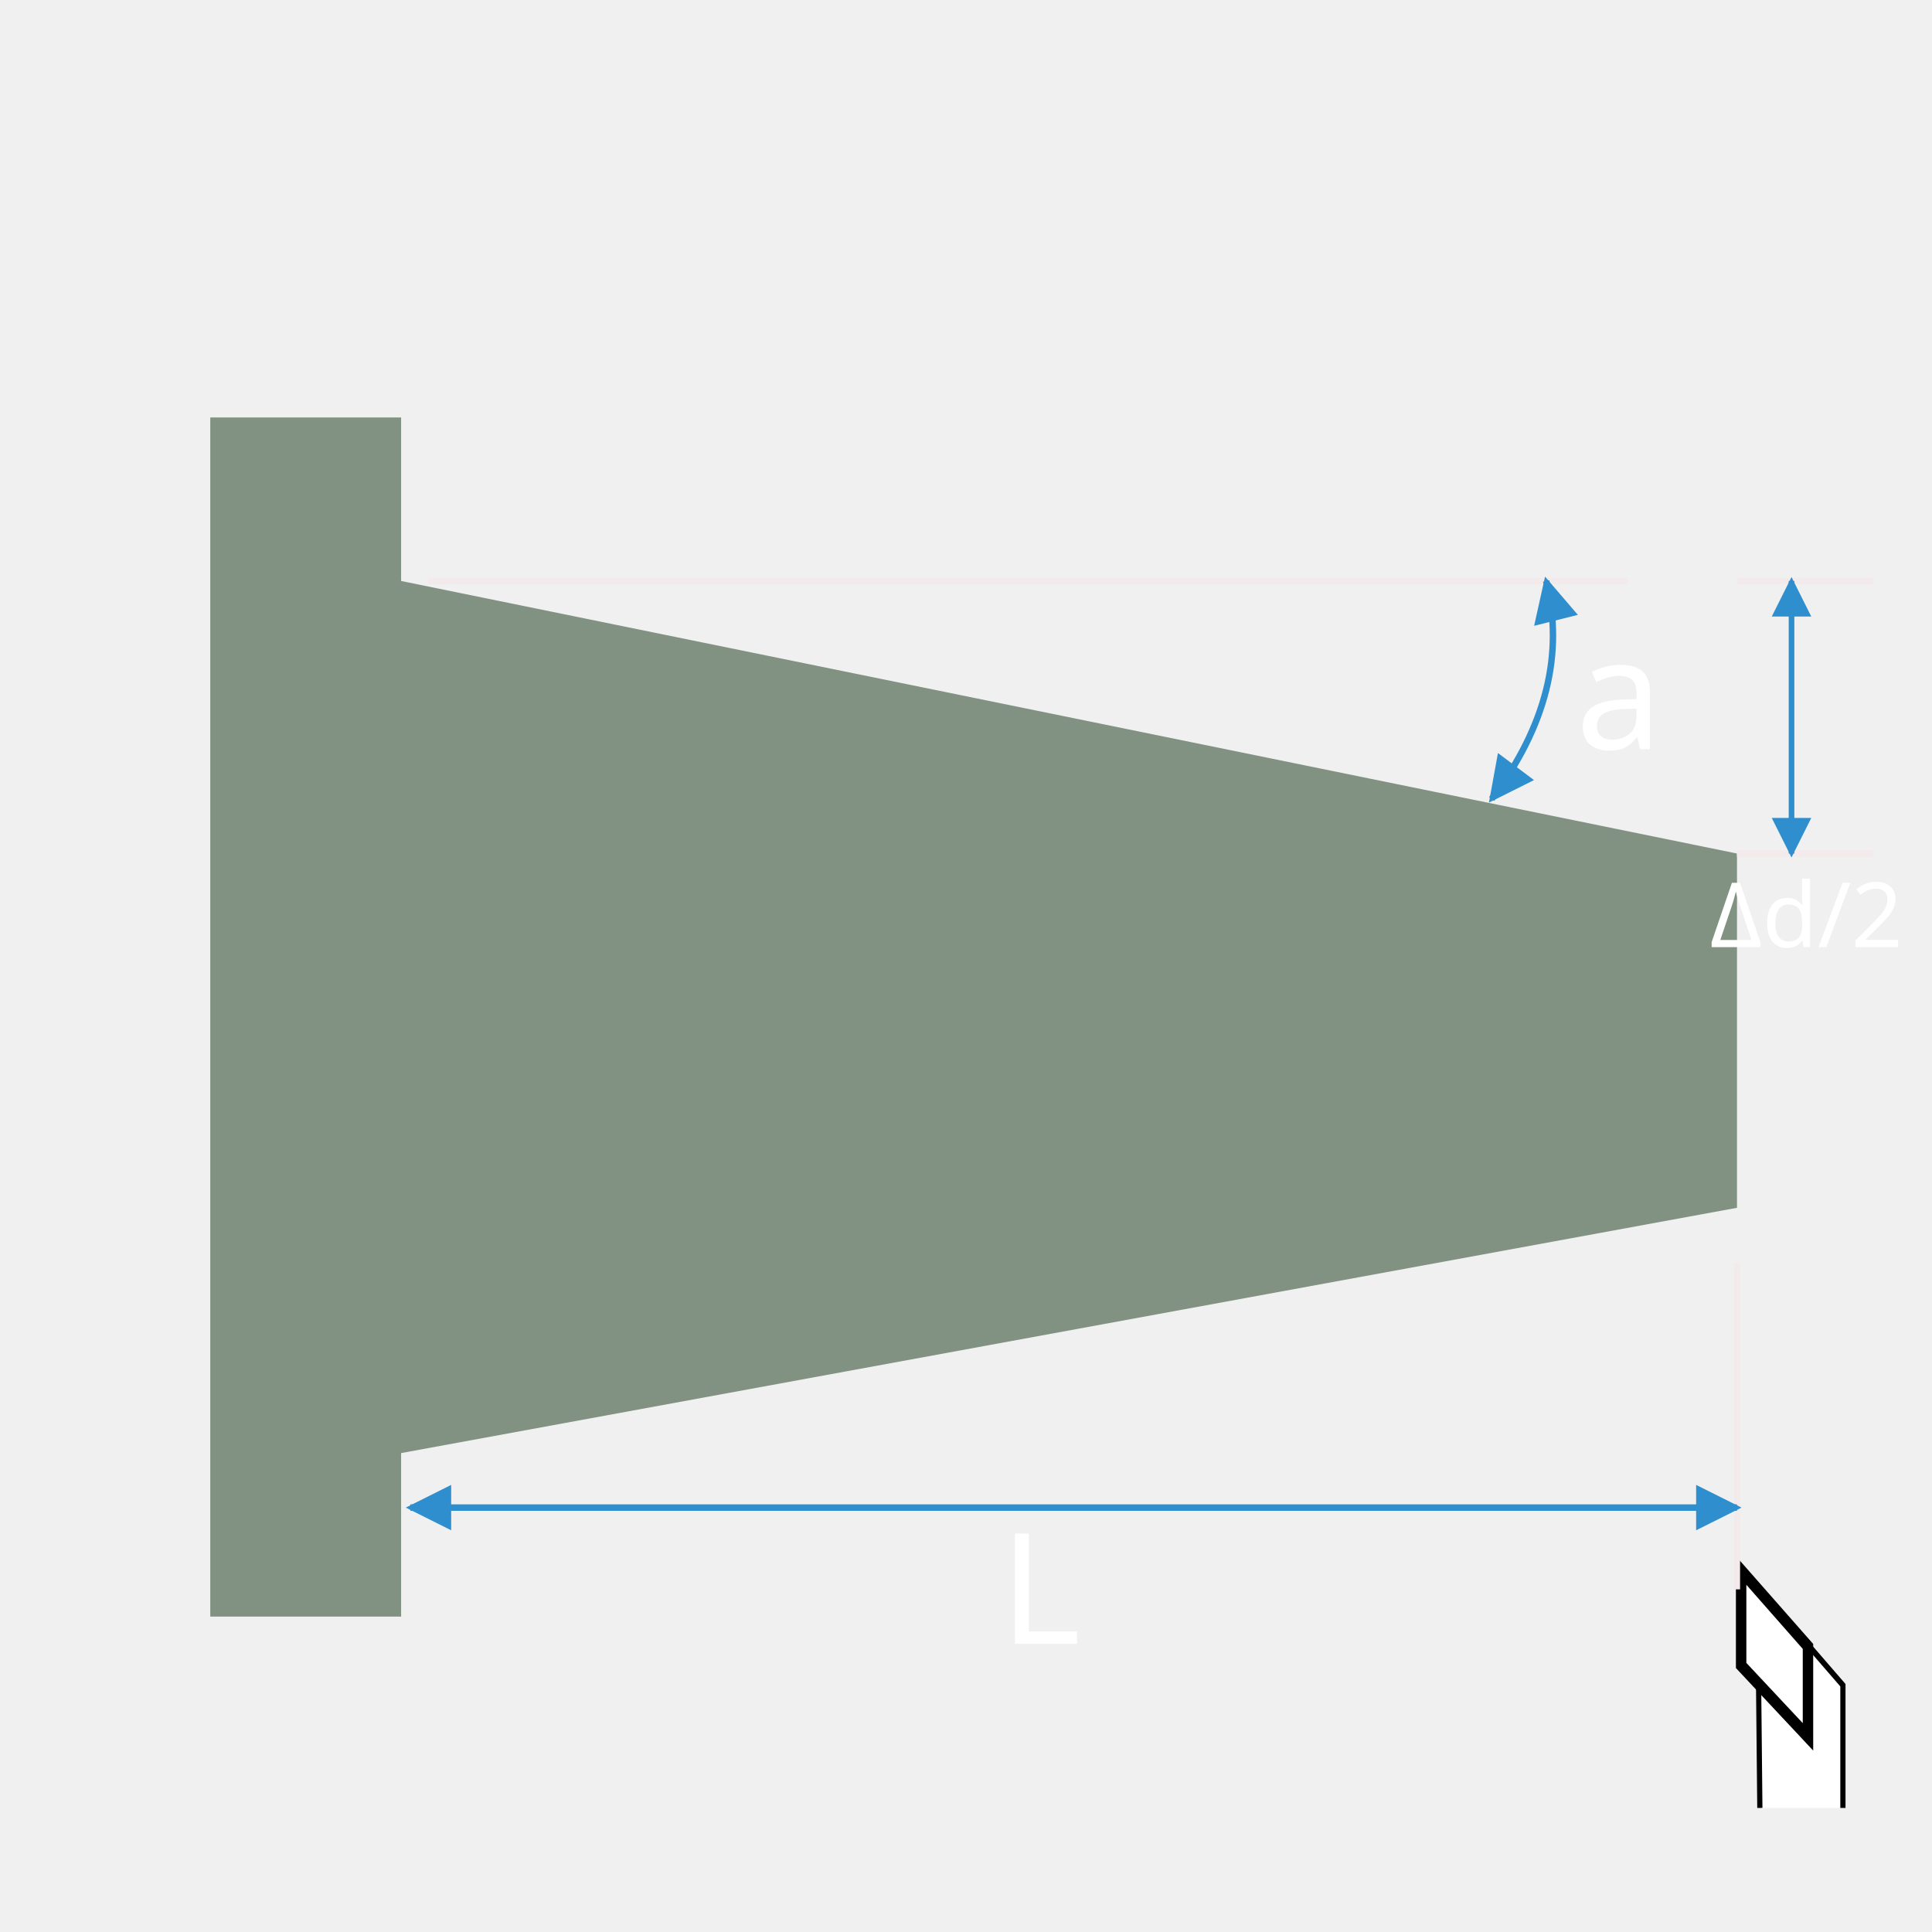
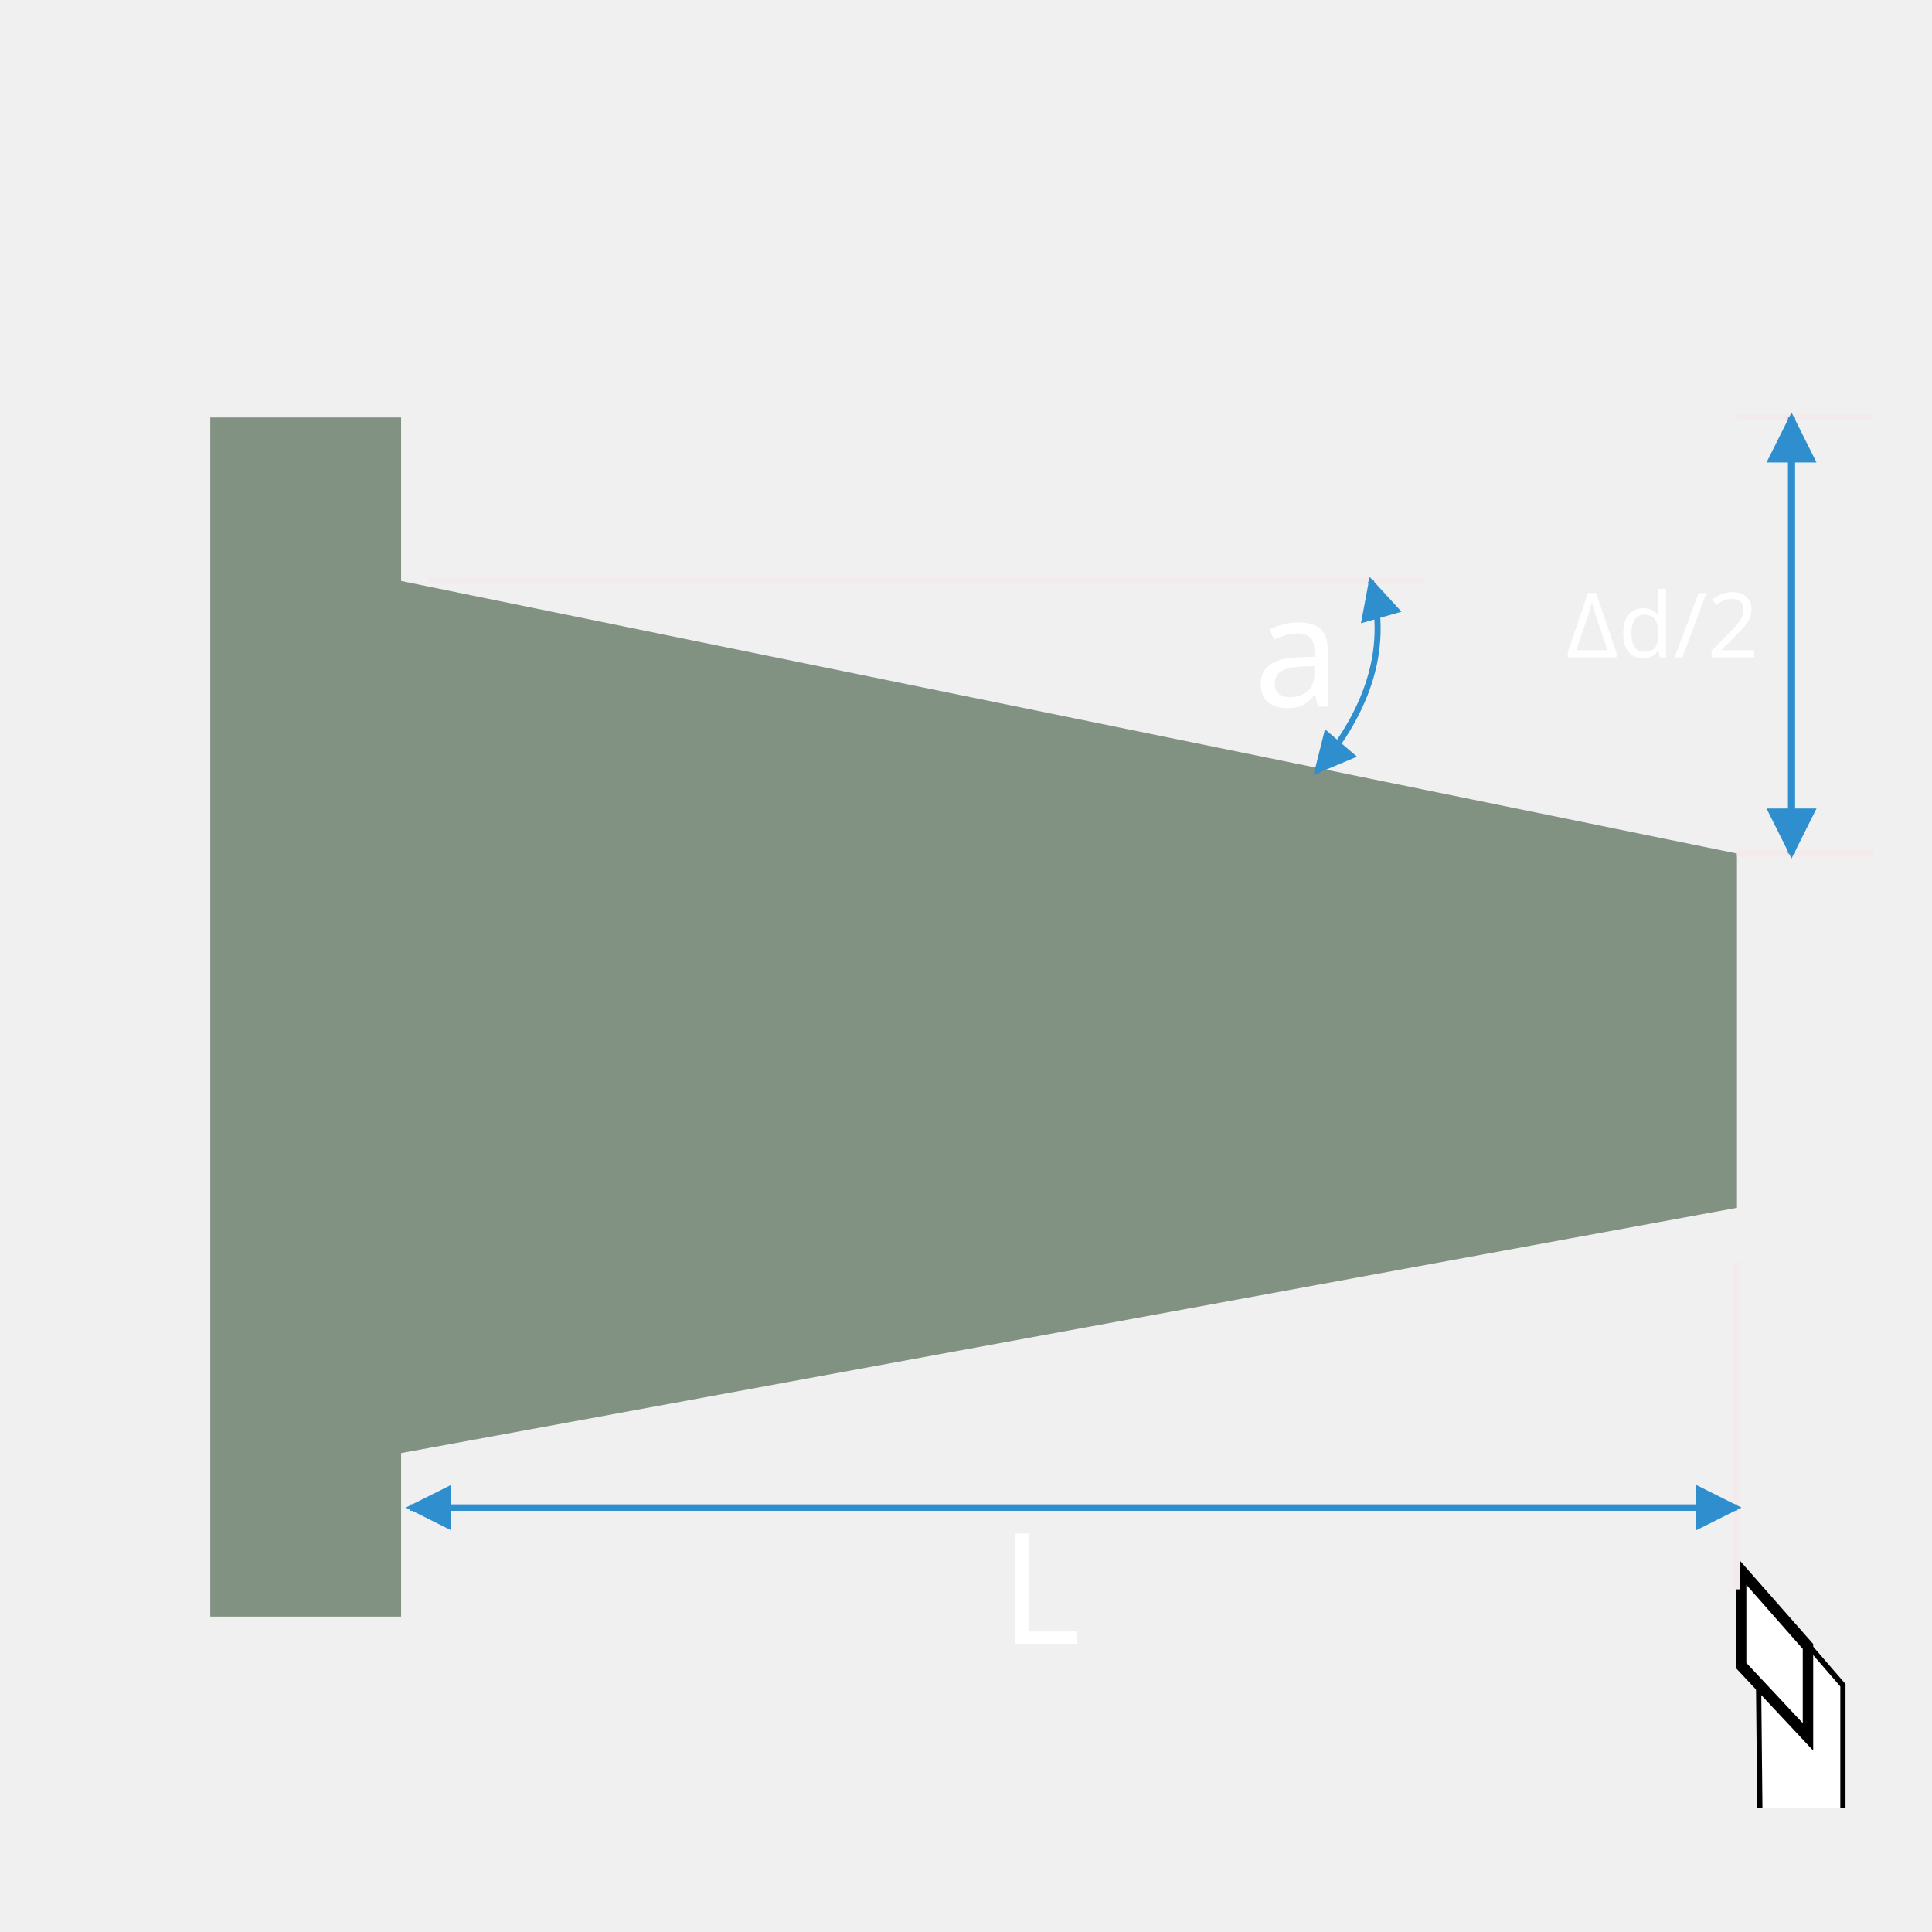
<svg xmlns="http://www.w3.org/2000/svg" width="600" height="600" viewBox="3.1 6.587 600 600" version="1.1" id="svg5114">
  <defs id="defs5108">
    <linearGradient id="linearGradient874">
      <stop style="stop-color:#00ff00;stop-opacity:1;" offset="0" id="stop872" />
    </linearGradient>
    <linearGradient id="linearGradient2484">
      <stop style="stop-color:#007800;stop-opacity:1;" offset="0" id="stop2480" />
      <stop style="stop-color:#001e00;stop-opacity:0.881;" offset="1" id="stop2482" />
    </linearGradient>
    <linearGradient id="linearGradient2428">
      <stop style="stop-color:#007800;stop-opacity:1;" offset="0" id="stop2426" />
    </linearGradient>
    <marker id="arrow" viewBox="0 0 10 10" refX="9" refY="5" markerWidth="7" markerHeight="7" orient="auto-start-reverse" preserveAspectRatio="xMidYMid">
      <path d="M 0,0 10,5 0,10 Z" fill="#2f8fce" id="path1" />
    </marker>
    <marker id="arrow-4" viewBox="0 0 10 10" refX="9" refY="5" markerWidth="7" markerHeight="7" orient="auto-start-reverse" preserveAspectRatio="xMidYMid">
      <path d="M 0,0 10,5 0,10 Z" fill="#2f8fce" id="path1-7" />
    </marker>
    <marker id="arrow-4-3" viewBox="0 0 10 10" refX="9" refY="5" markerWidth="7" markerHeight="7" orient="auto-start-reverse" preserveAspectRatio="xMidYMid">
      <path d="M 0,0 10,5 0,10 Z" fill="#2f8fce" id="path1-7-8" />
    </marker>
    <marker id="marker1" viewBox="0 0 10 10" refX="9" refY="5" markerWidth="7" markerHeight="7" orient="auto-start-reverse" preserveAspectRatio="xMidYMid">
      <path d="M 0,0 10,5 0,10 Z" fill="#2f8fce" id="path1-8" />
    </marker>
    <marker id="arrow-4-3-6" viewBox="0 0 10 10" refX="9" refY="5" markerWidth="7" markerHeight="7" orient="auto-start-reverse" preserveAspectRatio="xMidYMid">
      <path d="M 0,0 10,5 0,10 Z" fill="#2f8fce" id="path1-7-8-0" />
    </marker>
    <marker id="arrow-4-2" viewBox="0 0 10 10" refX="9" refY="5" markerWidth="7" markerHeight="7" orient="auto-start-reverse" preserveAspectRatio="xMidYMid">
      <path d="M 0,0 10,5 0,10 Z" fill="#2f8fce" id="path1-7-6" />
    </marker>
    <marker id="marker1-0" viewBox="0 0 10 10" refX="9" refY="5" markerWidth="7" markerHeight="7" orient="auto-start-reverse" preserveAspectRatio="xMidYMid">
      <path d="M 0,0 10,5 0,10 Z" fill="#2f8fce" id="path1-3" />
    </marker>
  </defs>
  <g id="layer1" transform="translate(-137.8955,-160.1035)" style="display:inline">
    <text id="text1800" y="286.982" x="114.668" style="font-style:normal;font-variant:normal;font-weight:normal;font-stretch:normal;font-size:10.583px;line-height:1.25;font-family:'Open Sans';-inkscape-font-specification:'Open Sans';letter-spacing:0px;word-spacing:0px;fill:#000000;fill-opacity:1;stroke:none;stroke-width:0.265" xml:space="preserve" />
    <text id="text4252" y="321.356" x="143.359" style="font-style:normal;font-variant:normal;font-weight:normal;font-stretch:normal;font-size:15.208px;line-height:140;font-family:'Open Sans';-inkscape-font-specification:'Open Sans';letter-spacing:0px;word-spacing:0px;fill:#000000;fill-opacity:1;stroke:none;stroke-width:0.265" xml:space="preserve" transform="scale(0.9995998,1.0004)" />
    <text transform="scale(-0.9995993,1.000401)" xml:space="preserve" style="font-style:normal;font-variant:normal;font-weight:normal;font-stretch:normal;font-size:15.869px;line-height:140;font-family:'Open Sans';-inkscape-font-specification:'Open Sans';letter-spacing:0px;word-spacing:0px;fill:#000000;fill-opacity:1;stroke:none;stroke-width:0.265" x="-54.474" y="305.591" id="text2397" />
    <text xml:space="preserve" style="font-style:normal;font-variant:normal;font-weight:normal;font-stretch:normal;font-size:10.583px;line-height:1.25;font-family:'Liberation Mono';-inkscape-font-specification:'Liberation Mono';letter-spacing:0px;word-spacing:0px;fill:#000000;fill-opacity:1;stroke:none;stroke-width:0.265" x="-52.813" y="243.234" id="text1666" />
    <text xml:space="preserve" style="font-style:normal;font-variant:normal;font-weight:normal;font-stretch:normal;font-size:2.822px;line-height:1.25;font-family:'Liberation Mono';-inkscape-font-specification:'Liberation Mono';letter-spacing:0px;word-spacing:0px;fill:#000000;fill-opacity:1;stroke:none;stroke-width:0.265" x="-55.425" y="217.685" id="text1794" />
    <text xml:space="preserve" style="font-style:normal;font-variant:normal;font-weight:normal;font-stretch:normal;font-size:2.822px;line-height:1.25;font-family:'Open Sans';-inkscape-font-specification:'Open Sans';letter-spacing:0px;word-spacing:0px;fill:#000000;fill-opacity:1;stroke:none;stroke-width:0.265" x="118.65" y="300.395" id="text2289" />
    <g transform="matrix(-3.103349,0,0,3.193443,568.4476,-650.1137)" id="g3198" style="stroke-width:0.057;stroke-miterlimit:4;stroke-dasharray:none" />
    <flowRoot xml:space="preserve" id="flowRoot2154" style="font-style:normal;font-variant:normal;font-weight:normal;font-stretch:normal;font-size:10.667px;line-height:1.25;font-family:'Open Sans';-inkscape-font-specification:'Open Sans';letter-spacing:0px;word-spacing:0px;fill:#000000;fill-opacity:1;stroke:none" transform="translate(16.93333)">
      <flowRegion id="flowRegion2156">
        <rect id="rect2158" width="142.606" height="10.901" x="1713.394" y="268.819" />
      </flowRegion>
      <flowPara id="flowPara2160" />
    </flowRoot>
-     <path style="fill:#829282;fill-opacity:1;stroke:none;stroke-width:4.779px;stroke-linecap:butt;stroke-linejoin:miter;stroke-opacity:1" d="m 206.3,296.338 59.267,0 v 50.782 l 414.867,84.637 v 110.028 l -414.867,76.173 v 50.782 l -59.267,0" id="path3224" />
+     <path style="fill:#829282;fill-opacity:1;stroke:none;stroke-width:4.779px;stroke-linecap:butt;stroke-linejoin:miter;stroke-opacity:1" d="m 206.3,296.338 h 59.267 v 50.782 l 414.867,84.637 v 110.028 l -414.867,76.173 v 50.782 h -59.267" id="path3224" />
    <g style="display:inline" id="g3495" transform="matrix(12.23212,0,0,13.93566,-1376.639,-1965.282)">
      <path id="path3489" d="m 168.75,193.277 -0.057,-4.931 2.166,2.196 v 2.735" style="fill:#ffffff;fill-opacity:1;stroke:#000000;stroke-width:0.132;stroke-linecap:butt;stroke-linejoin:miter;stroke-miterlimit:4;stroke-dasharray:none;stroke-opacity:1" />
      <path id="path3491" d="m 168.275,187.985 1.697,1.693 v 2.015 l -1.697,-1.591 z" style="fill:#ffffff;fill-opacity:1;stroke:#000000;stroke-width:0.265px;stroke-linecap:butt;stroke-linejoin:miter;stroke-opacity:1" />
    </g>
    <path style="display:inline;fill:none;stroke:#f3ebeb;stroke-width:1.912;stroke-linecap:butt;stroke-linejoin:miter;stroke-miterlimit:4;stroke-dasharray:none;stroke-opacity:1" d="M 680.433,558.713 V 660.277" id="path17957-1" />
-     <path style="display:inline;fill:none;stroke:#f3ebeb;stroke-width:2;stroke-linecap:butt;stroke-linejoin:miter;stroke-miterlimit:4;stroke-dasharray:none;stroke-opacity:1" d="M 646.567,347.12 H 274.033" id="path17957-1-2" />
-     <path style="display:inline;fill:none;stroke:#f3ebeb;stroke-width:2;stroke-linecap:butt;stroke-linejoin:miter;stroke-miterlimit:4;stroke-dasharray:none;stroke-opacity:1" d="M 722.767,347.12 H 680.433" id="path17957-1-2-4" />
+     <path style="display:inline;fill:none;stroke:#f3ebeb;stroke-width:1.823;stroke-linecap:butt;stroke-linejoin:miter;stroke-miterlimit:4;stroke-dasharray:none;stroke-opacity:1" d="M 583.494,347.12 H 274.033" id="path17957-1-2" />
+     <path style="display:inline;fill:none;stroke:#f3ebeb;stroke-width:2;stroke-linecap:butt;stroke-linejoin:miter;stroke-miterlimit:4;stroke-dasharray:none;stroke-opacity:1" d="M 722.767,296.338 H 680.433" id="path17957-1-2-4" />
    <path style="display:inline;fill:none;stroke:#f3ebeb;stroke-width:2;stroke-linecap:butt;stroke-linejoin:miter;stroke-miterlimit:4;stroke-dasharray:none;stroke-opacity:1" d="M 722.767,431.757 H 680.433" id="path17957-1-2-4-9" />
-     <path style="fill:#e1f0e1;fill-opacity:0.8;stroke:#2f8fce;stroke-width:1.754;stroke-dasharray:none;stroke-opacity:1;marker-start:url(#arrow-4);marker-end:url(#arrow-4)" d="m 697.367,347.12 -10e-6,84.637" id="path2" />
+     <path style="fill:#e1f0e1;fill-opacity:0.8;stroke:#2f8fce;stroke-width:2.219;stroke-dasharray:none;stroke-opacity:1;marker-start:url(#arrow-4);marker-end:url(#arrow-4)" d="m 697.367,296.338 -10e-6,135.419" id="path2" />
    <path style="display:inline;fill:#e1f0e1;fill-opacity:0.8;stroke:#2f8fce;stroke-width:2.014;stroke-dasharray:none;stroke-opacity:1;marker-start:url(#arrow-4-2);marker-end:url(#arrow-4-2)" d="M 268.423,634.886 H 680.433" id="path2-49" />
-     <text xml:space="preserve" style="font-style:normal;font-variant:normal;font-weight:normal;font-stretch:normal;font-size:28px;font-family:Sans;-inkscape-font-specification:'Sans, Normal';font-variant-ligatures:normal;font-variant-caps:normal;font-variant-numeric:normal;font-variant-east-asian:normal;writing-mode:lr-tb;direction:ltr;fill:#ffffff;fill-opacity:1;stroke:none;stroke-width:2;stroke-dasharray:none;stroke-opacity:1" x="672" y="460.827" id="text2">
-       <tspan id="tspan2" x="672" y="460.827">Δd/2</tspan>
+     <text xml:space="preserve" style="font-style:normal;font-variant:normal;font-weight:normal;font-stretch:normal;font-size:28px;font-family:Sans;-inkscape-font-specification:'Sans, Normal';font-variant-ligatures:normal;font-variant-caps:normal;font-variant-numeric:normal;font-variant-east-asian:normal;writing-mode:lr-tb;direction:ltr;fill:#ffffff;fill-opacity:1;stroke:none;stroke-width:2;stroke-dasharray:none;stroke-opacity:1" x="627.292" y="370.847" id="text2">
+       <tspan id="tspan2" x="627.292" y="370.847">Δd/2</tspan>
    </text>
-     <text xml:space="preserve" style="font-style:normal;font-variant:normal;font-weight:normal;font-stretch:normal;font-size:48px;font-family:Sans;-inkscape-font-specification:'Sans, Normal';font-variant-ligatures:normal;font-variant-caps:normal;font-variant-numeric:normal;font-variant-east-asian:normal;writing-mode:lr-tb;direction:ltr;display:inline;fill:#ffffff;fill-opacity:1;stroke:none;stroke-width:2;stroke-dasharray:none;stroke-opacity:1" x="630.354" y="399.324" id="text2-1">
-       <tspan id="tspan2-1" x="630.354" y="399.324">a</tspan>
+     <text xml:space="preserve" style="font-style:normal;font-variant:normal;font-weight:normal;font-stretch:normal;font-size:48px;font-family:Sans;-inkscape-font-specification:'Sans, Normal';font-variant-ligatures:normal;font-variant-caps:normal;font-variant-numeric:normal;font-variant-east-asian:normal;writing-mode:lr-tb;direction:ltr;display:inline;fill:#ffffff;fill-opacity:1;stroke:none;stroke-width:2;stroke-dasharray:none;stroke-opacity:1" x="530.31" y="386.131" id="text2-1">
+       <tspan id="tspan2-1" x="530.31" y="386.131">a</tspan>
    </text>
    <text xml:space="preserve" style="font-style:normal;font-variant:normal;font-weight:normal;font-stretch:normal;font-size:48px;font-family:Sans;-inkscape-font-specification:'Sans, Normal';font-variant-ligatures:normal;font-variant-caps:normal;font-variant-numeric:normal;font-variant-east-asian:normal;writing-mode:lr-tb;direction:ltr;display:inline;fill:#ffffff;fill-opacity:1;stroke:none;stroke-width:2;stroke-dasharray:none;stroke-opacity:1" x="451.528" y="677.205" id="text2-0-5">
      <tspan id="tspan2-4-3" x="451.528" y="677.205">L</tspan>
    </text>
-     <path style="fill:none;fill-opacity:1;stroke:#2f8fce;stroke-width:2;stroke-dasharray:none;stroke-opacity:1;marker-start:url(#marker1-0);marker-end:url(#arrow-4-2)" d="m 621.167,347.12 c 5.644,22.57 0,45.14 -16.933,67.71" id="path3" />
+     <path style="fill:none;fill-opacity:1;stroke:#2f8fce;stroke-width:1.871;stroke-dasharray:none;stroke-opacity:1;marker-start:url(#marker1-0);marker-end:url(#arrow-4-2)" d="m 566.713,347.12 c 5.644,19.749 0,39.497 -16.933,59.246" id="path3" />
  </g>
</svg>
